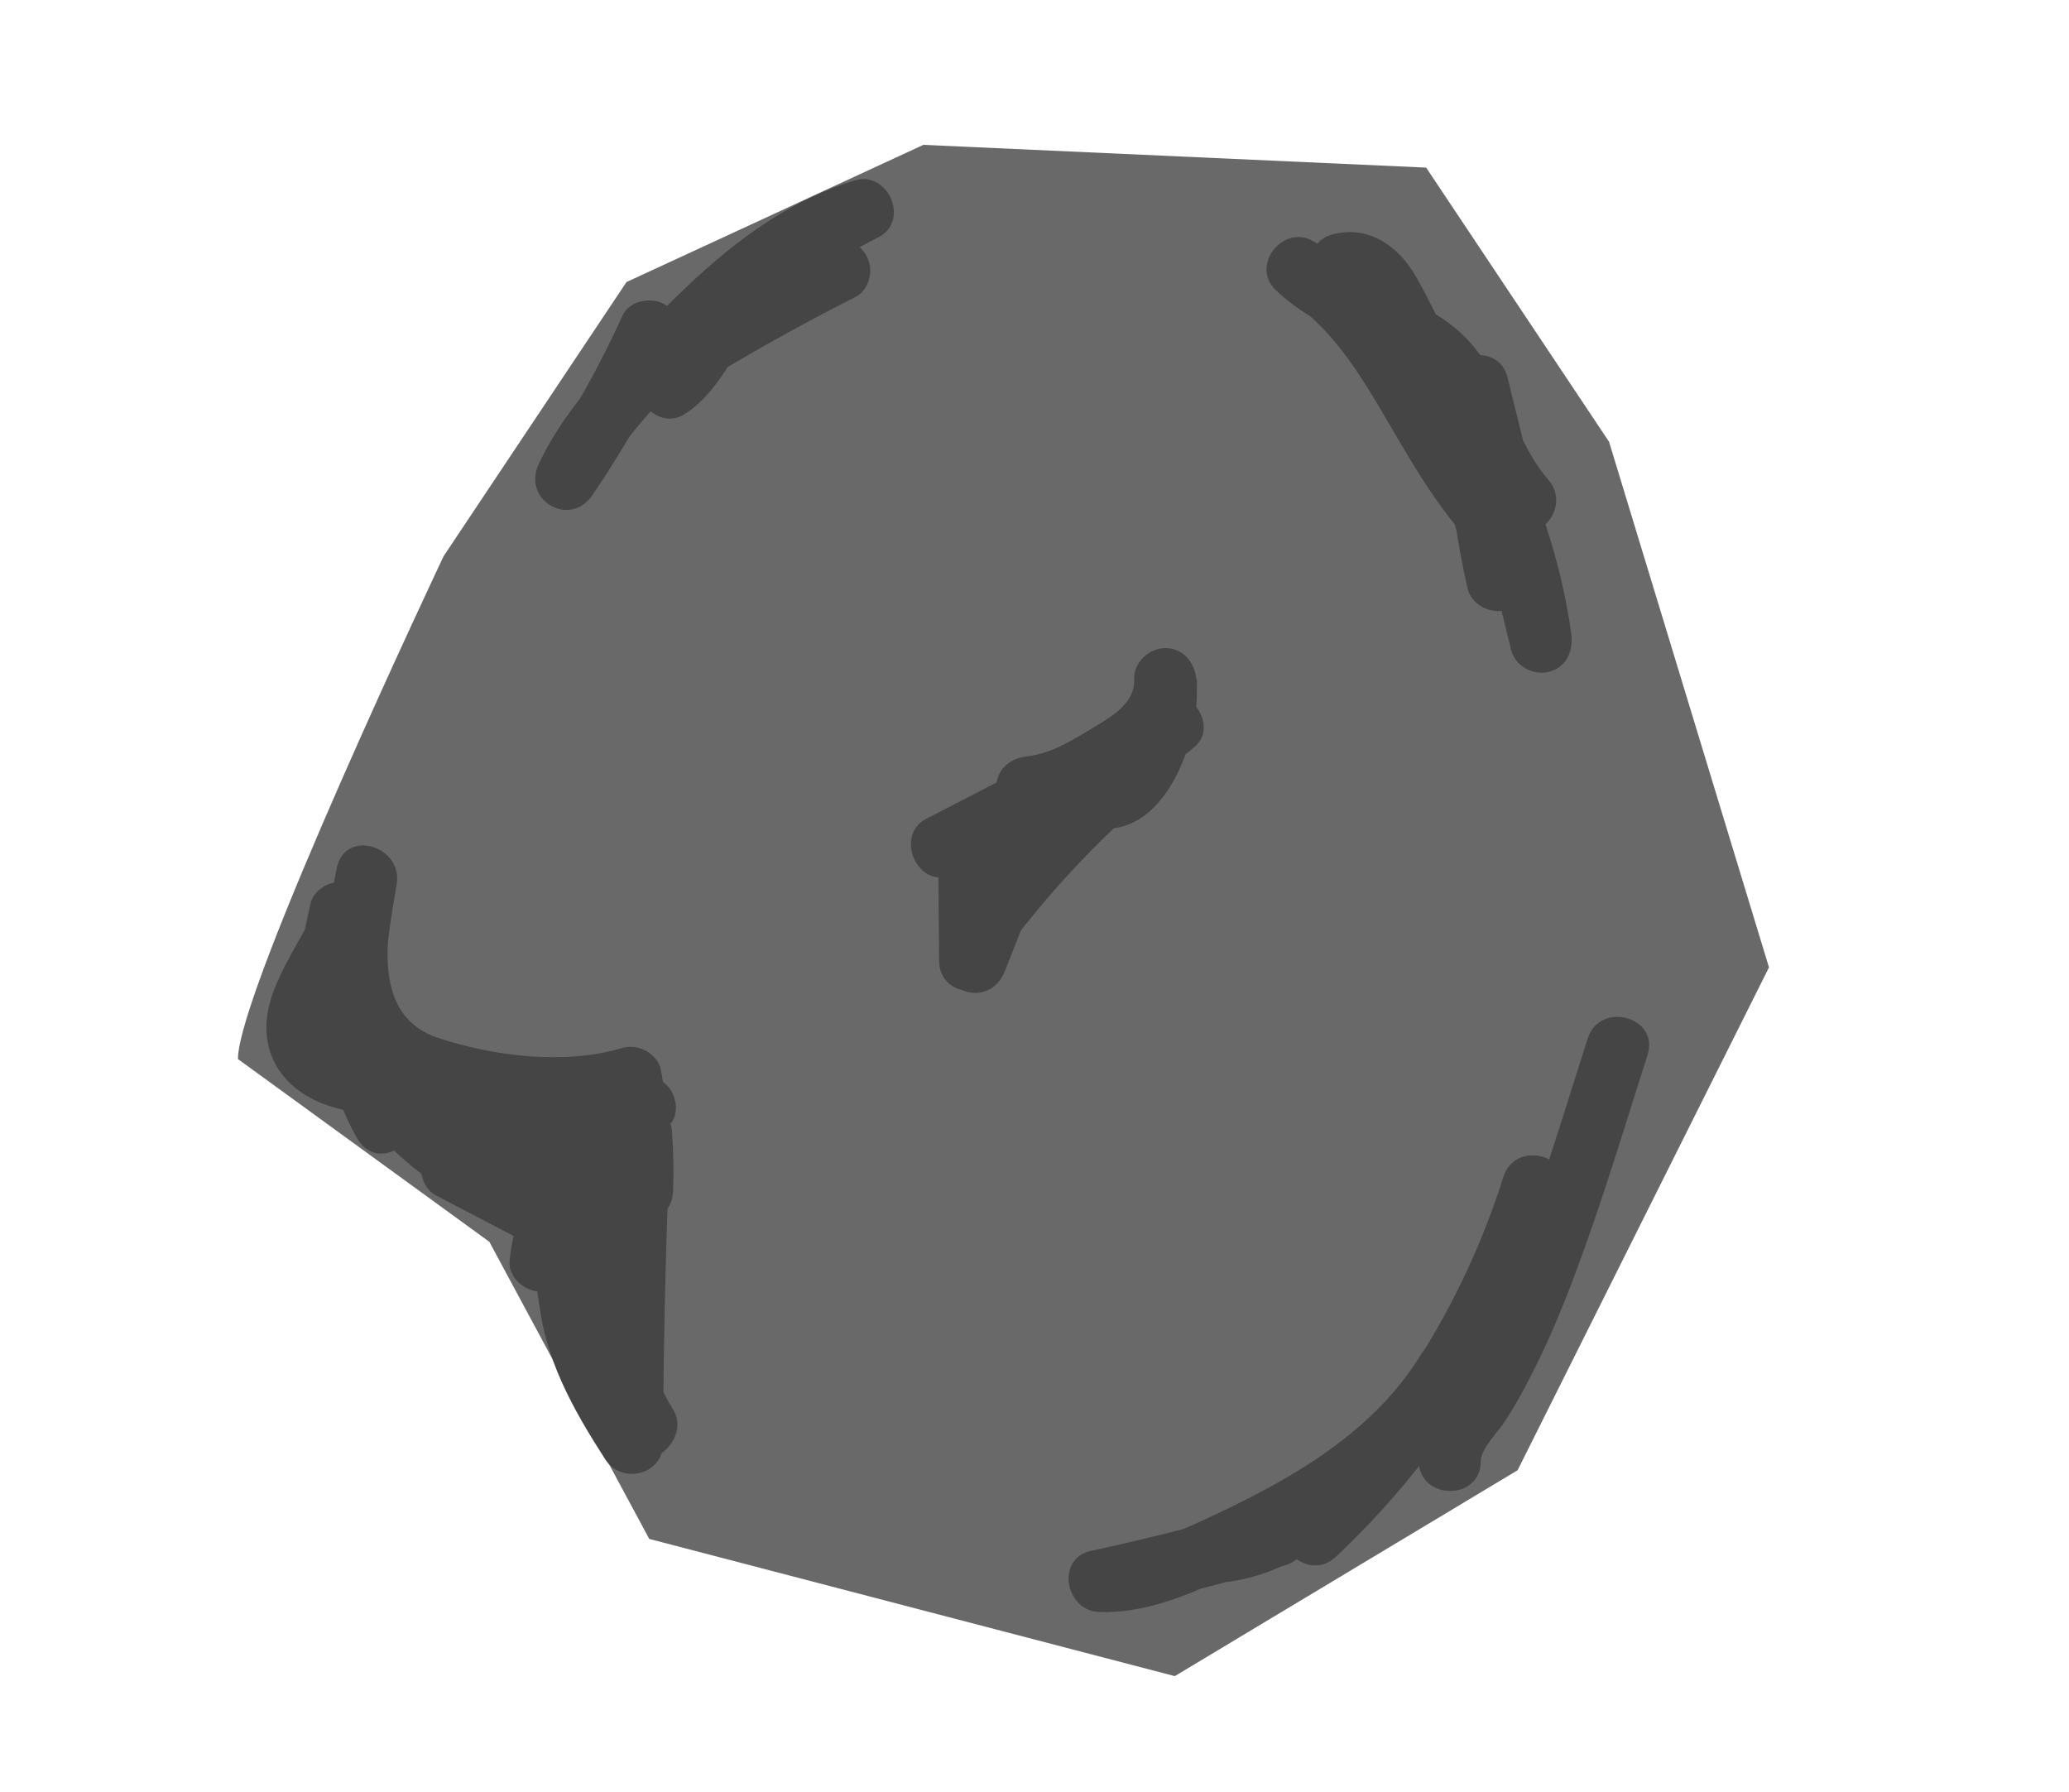
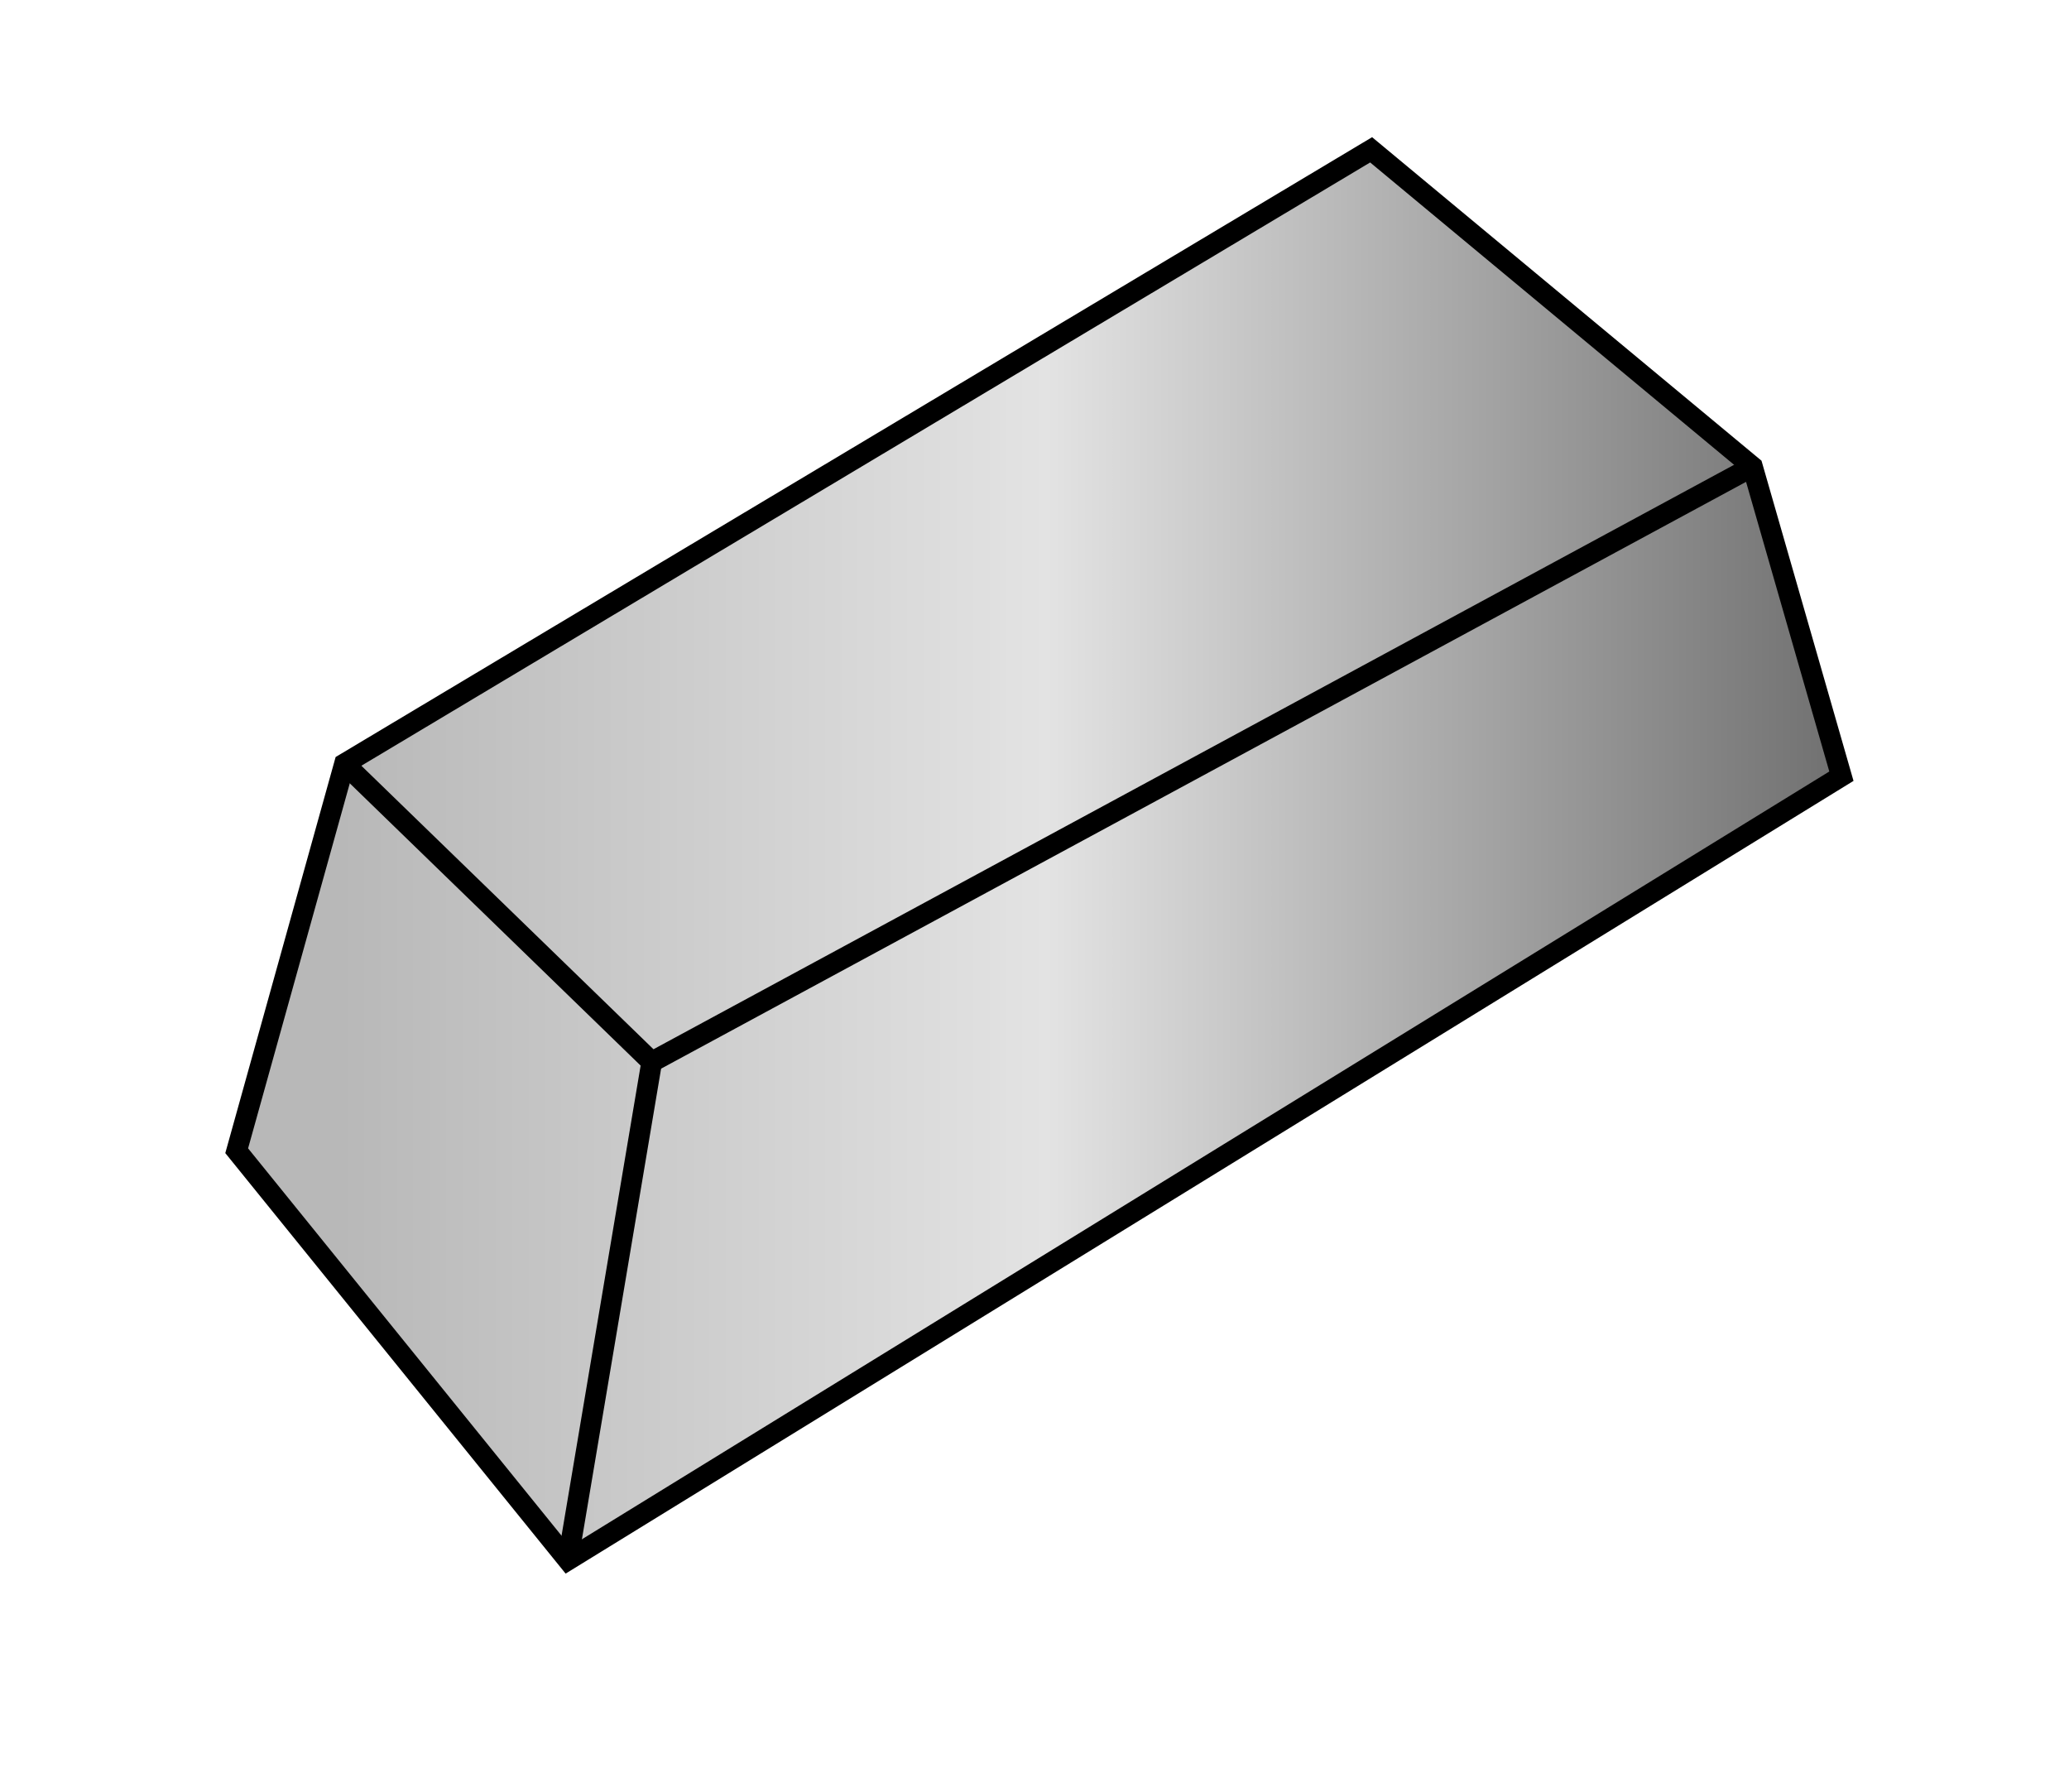
<svg xmlns="http://www.w3.org/2000/svg" version="1.1" id="Capa_1" x="0px" y="0px" viewBox="0 0 100 86.6" style="enable-background:new 0 0 100 86.6;" xml:space="preserve">
  <style type="text/css">
- 	.st0{fill:#696969;}
- 	.st1{fill:#454545;}
+ 	.st0{fill:url(#SVGID_1_);stroke:#000000;stroke-miterlimit:10;}
+ 	.st1{fill:none;stroke:#000000;stroke-miterlimit:10;}
</style>
-   <path class="st0" d="M11.5,51.18c0-3.31,9.94-24.3,9.94-24.3l8.84-13.25L44.63,7l24.3,1.1l8.84,13.25l7.73,25.4l-12.15,24.3  L56.78,81l-25.4-6.63l-7.73-14.36L11.5,51.18z" />
-   <g>
-     <g>
-       <path class="st1" d="M65.24,14.2c0.48-0.12,1.35,2.1,1.57,2.54c0.62,1.25,1.23,2.51,1.79,3.78c1.1,2.52,1.96,5.16,2.35,7.89    c0.96-0.27,1.93-0.53,2.89-0.8c-0.67-2.96-0.97-5.97-0.91-9c-0.98,0.13-1.96,0.27-2.95,0.4c1.02,4.13,2.04,8.27,3.06,12.4    c0.19,0.79,1.08,1.26,1.85,1.05c0.86-0.24,1.16-1.04,1.05-1.85c-0.89-6.34-3.87-12.28-8.34-16.84c-1.16-1.18-3.38,0.41-2.36,1.82    c2.53,3.49,5.13,7.05,6.69,11.1c0.84-0.49,1.67-0.97,2.51-1.46c-4.57-3.8-5.68-10.41-10.96-13.57c-1.45-0.86-3.07,1.17-1.82,2.36    c1.02,0.96,2.2,1.63,3.45,2.24c1.15,0.56,2.42,1.06,3.37,1.93c1.01,0.92,1.54,2.2,2.08,3.43c0.58,1.33,1.2,2.57,2.15,3.68    c1.26,1.46,3.38-0.67,2.12-2.12c-1.83-2.12-2.1-5.16-4.24-7.1c-2.01-1.83-4.86-2.32-6.82-4.17c-0.61,0.79-1.21,1.57-1.82,2.36    c2.38,1.42,3.81,3.85,5.17,6.18c1.46,2.49,2.93,5.06,5.18,6.92c1.02,0.85,3.1,0.08,2.51-1.46c-1.67-4.32-4.3-8.09-6.99-11.82    c-0.79,0.61-1.57,1.21-2.36,1.82c4.14,4.23,6.75,9.67,7.57,15.52c0.96-0.27,1.93-0.53,2.89-0.8c-1.02-4.13-2.04-8.27-3.06-12.4    c-0.41-1.67-2.92-1.27-2.95,0.4c-0.06,3.3,0.29,6.59,1.02,9.8c0.18,0.79,1.09,1.26,1.85,1.05c0.86-0.24,1.16-1.04,1.05-1.85    c-0.5-3.44-1.75-6.69-3.21-9.83c-0.69-1.48-1.37-3.01-2.18-4.43c-0.84-1.47-2.27-2.49-4.01-2.05    C62.57,11.78,63.36,14.68,65.24,14.2L65.24,14.2z" />
-     </g>
-   </g>
-   <g>
-     <g>
-       <path class="st1" d="M64.57,75.23c5.1-4.8,8.88-10.87,10.98-17.55c0.58-1.85-2.31-2.64-2.89-0.8    c-1.95,6.19-5.49,11.77-10.21,16.22C61.04,74.44,63.17,76.56,64.57,75.23L64.57,75.23z" />
-     </g>
-   </g>
-   <g>
-     <g>
-       <path class="st1" d="M71.57,70.6c0-0.6,0.89-1.46,1.2-1.96c0.44-0.69,0.84-1.4,1.21-2.13c0.81-1.57,1.5-3.21,2.12-4.87    c1.32-3.5,2.39-7.1,3.53-10.66c0.59-1.84-2.3-2.63-2.89-0.8c-1.18,3.67-2.28,7.38-3.66,10.99c-0.62,1.63-1.34,3.22-2.19,4.75    c-0.82,1.46-2.34,2.93-2.32,4.68C68.59,72.53,71.59,72.54,71.57,70.6L71.57,70.6z" />
-     </g>
-   </g>
-   <g>
-     <g>
-       <path class="st1" d="M61.29,72.76c-2.83,0.84-5.68,1.57-8.57,2.19c-1.7,0.37-1.24,2.89,0.4,2.95c2.09,0.07,4-0.7,5.88-1.54    c1.58-0.7,3.15-1.46,4.65-2.33c3.03-1.76,5.77-4.02,7.61-7.04c-0.91-0.12-1.83-0.24-2.74-0.36c0,0.09,0.01,0.09,0.02-0.03    c-0.04,0.07-0.08,0.14-0.12,0.21c-0.12,0.18-0.26,0.33-0.41,0.48c-0.43,0.43-0.91,0.81-1.36,1.21c-0.87,0.76-1.74,1.54-2.63,2.28    c-1.58,1.32-3.28,2.45-5.35,2.75c-0.8,0.12-1.24,1.13-1.05,1.85c0.24,0.86,1.04,1.17,1.85,1.05c2.75-0.41,5.03-2.12,7.09-3.88    c1.14-0.97,2.3-1.94,3.39-2.96c1.08-1.01,1.79-2.25,1.46-3.76c-0.28-1.3-2.1-1.41-2.74-0.36c-1.57,2.58-3.95,4.46-6.53,5.96    c-1.31,0.76-2.67,1.43-4.04,2.06c-1.58,0.72-3.2,1.46-4.97,1.4c0.13,0.98,0.27,1.96,0.4,2.95c2.88-0.62,5.74-1.35,8.57-2.19    C63.93,75.11,63.15,72.21,61.29,72.76L61.29,72.76z" />
-     </g>
-   </g>
-   <g>
-     <g>
-       <path class="st1" d="M27.63,60.92c0.23-2.45,2.28-4.51,3.96-6.24c-0.85-0.35-1.71-0.71-2.56-1.06c-0.13,1.2-0.25,2.39-0.38,3.59    c-0.02,0.15-0.06,0.59-0.07,0.62c-0.01,0.05-0.07,0.41-0.07,0.32c0-0.04,0.22-0.1,0.22-0.07c0,0.03-0.4-0.03-0.36-0.02    c-0.88-0.19-1.74-0.78-2.59-1.22c-1.06-0.55-2.11-1.1-3.17-1.65c-0.25,0.93-0.5,1.86-0.76,2.8c0.92-0.1,1.78,0.55,2.69,0.75    c1.06,0.23,2.17,0.14,3.18-0.25c2.09-0.82,3.44-2.51,4.74-4.25c0.35-0.47,0.22-1.25-0.12-1.67c-0.4-0.5-0.96-0.64-1.58-0.54    c-3.79,0.64-7.68,0.39-11.38-0.64c-0.64-0.18-1.36,0.12-1.69,0.69c-0.31,0.52-0.28,1.42,0.23,1.82c1.43,1.11,2.97,1.97,4.69,2.56    c0.81,0.27,1.64,0.47,2.48,0.59c0.47,0.07,0.94,0.13,1.41,0.16c0.2,0.01,0.41,0.02,0.61,0.02c0.07,0,0.14,0,0.2,0    c0.49,0.04,0.27-0.18-0.65-0.64c-0.01-0.13-0.02-0.14-0.02-0.03c0,0.11,0,0.1,0.01,0c-0.05,0.16-0.09,0.33-0.13,0.49    c-0.11,0.38-0.21,0.76-0.29,1.15c-0.18,0.84-0.31,1.7-0.34,2.56c-0.06,1.73,0.31,3.51,1.28,4.96c0.41,0.62,1.17,0.92,1.87,0.61    c0.74-0.33,0.97-1,0.87-1.77c-0.05-0.39,0.22-1.17,0.48-1.7c0.4-0.83,0.85-1.64,1.18-2.5c0.34-0.89,0.44-1.82,0.42-2.76    c-0.02-0.83-0.12-1.55,0.29-2.14c-0.93-0.25-1.86-0.5-2.8-0.76c0.07,0.96,0.09,1.92,0.05,2.89c-0.03,0.81,0.71,1.5,1.5,1.5    c0.84,0,1.47-0.69,1.5-1.5c0.04-0.96,0.02-1.93-0.05-2.89c-0.11-1.51-1.93-2.01-2.8-0.76c-0.66,0.96-0.74,2.13-0.71,3.26    c0.02,0.88,0.01,1.59-0.29,2.33c-0.37,0.91-0.89,1.75-1.27,2.66c-0.43,1.04-0.55,2.05-0.4,3.16c0.91-0.39,1.83-0.77,2.74-1.16    c-0.85-1.28-0.99-2.71-0.81-4.23c0.18-1.48,1.25-3.34,0.34-4.77c-0.6-0.94-1.59-0.93-2.58-0.98c-0.82-0.04-1.62-0.17-2.42-0.38    c-1.52-0.4-3-1.08-4.24-2.05c-0.49,0.84-0.97,1.67-1.46,2.51c4.23,1.18,8.64,1.37,12.97,0.64c-0.56-0.73-1.13-1.47-1.69-2.2    C29,53.89,28,55.27,26.54,55.73c-1.63,0.51-3.01-0.93-4.69-0.74c-0.67,0.07-1.26,0.42-1.45,1.1c-0.17,0.62,0.1,1.39,0.69,1.69    c1.3,0.68,2.6,1.36,3.91,2.04c1.16,0.61,2.44,1.39,3.81,1.25c1.69-0.17,2.54-1.43,2.75-3.02c0.19-1.47,0.32-2.95,0.47-4.43    c0.14-1.33-1.71-1.93-2.56-1.06c-2.31,2.37-4.51,4.94-4.84,8.36c-0.08,0.81,0.74,1.5,1.5,1.5C27,62.42,27.55,61.73,27.63,60.92    L27.63,60.92z" />
-     </g>
-   </g>
-   <g>
-     <g>
-       <path class="st1" d="M30.09,15.25c-1.14,2.51-2.48,4.9-4.04,7.17c0.86,0.5,1.73,1.01,2.59,1.51c1.34-2.85,3.79-5.11,6-7.3    c2.15-2.12,4.53-4.13,7.48-5.02c-0.39-0.91-0.77-1.83-1.16-2.74c-1.99,1.04-3.99,2.12-5.63,3.67c-0.8,0.75-1.47,1.62-2.03,2.56    c-0.47,0.79-0.89,1.78-1.69,2.31c0.68,0.68,1.37,1.37,2.05,2.05c1.59-2.68,4.26-4.43,7.32-4.95c-0.39-0.91-0.77-1.83-1.16-2.74    c-2.86,1.45-5.65,3.03-8.37,4.72c-1.63,1.02-0.13,3.62,1.51,2.59c2.72-1.7,5.51-3.27,8.37-4.72c0.66-0.33,0.9-1.23,0.61-1.87    c-0.32-0.73-1.01-1-1.77-0.87c-3.79,0.64-7.16,3.04-9.11,6.33c-0.74,1.25,0.77,2.89,2.05,2.05c1.9-1.24,2.47-3.46,4.01-5.02    c1.51-1.54,3.46-2.53,5.35-3.52c1.51-0.79,0.47-3.23-1.16-2.74c-3.37,1.02-6.15,3.2-8.63,5.63c-2.44,2.39-5.17,4.94-6.64,8.07    c-0.82,1.74,1.49,3.12,2.59,1.51c1.55-2.27,2.9-4.67,4.04-7.17c0.33-0.74,0.21-1.61-0.54-2.05C31.5,14.34,30.42,14.51,30.09,15.25    L30.09,15.25z" />
-     </g>
-   </g>
-   <g>
-     <g>
-       <path class="st1" d="M49.68,39.56c1.93-0.2,3.62-1.09,5.23-2.12c1.61-1.03,3.03-2.57,2.94-4.61c-1,0-2,0-3,0    c0.11,1.08-0.15,2.13-0.53,3.13c-0.09,0.24-0.57,1.24-0.89,1.08c0.1,0.79,0.2,1.57,0.3,2.36c1.33-1.1,2.66-2.19,3.99-3.29    c1.3-1.07-0.43-3.35-1.82-2.36c-3.32,2.36-6.93,4.29-10.76,5.68c0.39,0.91,0.77,1.83,1.16,2.74c2.19-1.13,4.38-2.26,6.58-3.4    c1.48-0.77,0.45-3.36-1.16-2.74c-1.13,0.44-2.1,1.03-3.06,1.77c-0.88,0.68-1.83,1.4-2.5,2.29c-0.69,0.92-0.89,2.04-0.77,3.17    c0.09,0.91,0.39,1.89,0.08,2.77c0.98,0.13,1.96,0.27,2.95,0.4c-0.01-0.99-0.02-1.97-0.03-2.96c0-0.49-0.01-0.99-0.01-1.48    c0-0.18,0.07-0.5-0.01-0.67c-0.12-0.28,0.15-0.24-0.14-0.05c0.53-0.36,1.41-0.63,2.06-0.88c0.39-0.15,0.79-0.3,1.18-0.44    c0.35-0.12,0.88-0.4,1.2-0.44c-0.25-0.07-0.5-0.14-0.76-0.2c0.03,0.02,0.07,0.05,0.1,0.07c-0.23-0.3-0.46-0.6-0.69-0.9    c0.01,0.04,0.02,0.09,0.03,0.13c0-0.27,0-0.53,0-0.8c0.09-0.43,0.29-0.21,0.02-0.15c0.06-0.01-0.37,0.17-0.32,0.15    c-0.41,0.17-0.84,0.3-1.24,0.5c-0.84,0.42-1.43,1.13-1.81,1.98c-0.84,1.91-1.55,3.88-2.31,5.81c0.91-0.12,1.83-0.24,2.74-0.36    c0.19,0.41,0.04,0.41,0.25,0.1c0.13-0.2,0.28-0.39,0.43-0.58c0.27-0.35,0.55-0.7,0.83-1.04c0.62-0.76,1.27-1.5,1.94-2.22    c1.34-1.44,2.77-2.78,4.28-4.04c0.62-0.52,0.54-1.58,0-2.12c-0.62-0.62-1.5-0.52-2.12,0c-1.82,1.52-3.53,3.17-5.11,4.95    c-0.79,0.89-1.54,1.82-2.27,2.76c-0.88,1.14-1.5,2.27-0.82,3.7c0.25,0.53,0.96,0.8,1.49,0.72c0.63-0.1,1.02-0.49,1.25-1.07    c0.45-1.14,0.9-2.29,1.36-3.43c0.28-0.72,0.57-2.08,1.22-2.49c0.76-0.48,1.76-0.59,2.46-1.29c1.04-1.04,0.77-3.15-0.96-3.18    c-0.59-0.01-1.22,0.28-1.76,0.47c-0.56,0.19-1.11,0.4-1.66,0.61c-1,0.4-2.38,0.76-3.15,1.56c-0.91,0.95-0.74,2.3-0.73,3.51    c0.01,1.26,0.02,2.51,0.03,3.77c0.02,1.75,2.39,1.96,2.95,0.4c0.3-0.86,0.27-1.74,0.15-2.63c-0.08-0.65-0.34-1.56-0.06-2.16    c0.33-0.7,1.28-1.28,1.87-1.76c0.66-0.54,1.4-1.05,2.19-1.36c-0.39-0.91-0.77-1.83-1.16-2.74c-2.19,1.13-4.38,2.26-6.58,3.4    c-1.49,0.77-0.46,3.32,1.16,2.74c4.08-1.47,7.94-3.46,11.48-5.98c-0.61-0.79-1.21-1.57-1.82-2.36c-1.33,1.1-2.66,2.19-3.99,3.29    c-0.72,0.59-0.51,1.95,0.3,2.36c4.02,1.99,6.26-3.7,5.94-6.81c-0.08-0.81-0.63-1.5-1.5-1.5c-0.78,0-1.54,0.69-1.5,1.5    c0.05,1.11-1,1.75-1.84,2.26c-1.01,0.61-2.13,1.34-3.33,1.47c-0.81,0.08-1.5,0.63-1.5,1.5C48.18,38.81,48.87,39.65,49.68,39.56    L49.68,39.56z" />
-     </g>
-   </g>
-   <g>
-     <g>
-       <path class="st1" d="M16.4,49.75c0.15,0.33,0.02,0.01-0.01-0.08c-0.02-0.07-0.03-0.15-0.05-0.23c0.01,0.06,0.02,0.11,0.03,0.17    c-0.05-0.06,0-0.27,0-0.35c0-0.32-0.08,0.23,0.01-0.06c0.04-0.11,0.06-0.22,0.1-0.33c-0.11,0.34,0,0.02,0.05-0.06    c0.08-0.14,0.21-0.23,0.04-0.07c0.1-0.1,0.19-0.2,0.3-0.29c0.49-0.45,0.88-1,0.99-1.67c0.06-0.35,0.08-0.68,0.08-1.03    c0-0.13,0.02-0.26,0-0.39c0.01-0.11,0-0.09-0.02,0.08c0.01-0.08,0.03-0.16,0.06-0.24c0.21-0.72-0.19-1.49-0.87-1.77    c-0.67-0.28-1.51-0.04-1.87,0.61c-0.5,0.89-1.02,1.77-1.49,2.68c-0.49,0.96-0.93,2.04-0.87,3.14c0.13,2.26,2.01,3.51,4.07,3.84    c0.77,0.13,1.65-0.2,1.85-1.05c0.18-0.78-0.23-1.64-1.05-1.85c-0.07-0.02-0.15-0.04-0.22-0.06c0.18,0.08,0.2,0.08,0.05,0.01    c-0.14-0.09-0.13-0.08,0.03,0.04c-0.06-0.05-0.11-0.1-0.17-0.15c-0.05-0.05-0.11-0.11-0.15-0.17c0.12,0.15,0.13,0.16,0.03,0.02    c-0.05-0.1-0.12-0.2-0.17-0.31c0.17,0.33-0.02-0.11-0.05-0.2c-0.02-0.08-0.04-0.15-0.05-0.23c0.02,0.18,0.03,0.18,0.01-0.02    c0-0.2,0-0.4,0.01-0.6c0.02-0.18,0.02-0.2,0-0.05c0.01-0.07,0.02-0.15,0.04-0.22c0.3-1.59,1.02-3.1,0.84-4.76    c-0.08-0.75-0.51-1.37-1.3-1.47c-0.7-0.09-1.49,0.34-1.65,1.07c-0.31,1.42-0.62,2.84-0.93,4.26c-0.3,1.37-0.78,3.04,0.16,4.28    c0.47,0.63,1.32,1.01,2.05,0.54c0.62-0.4,1.04-1.38,0.54-2.05c-0.09-0.12-0.17-0.3-0.09-0.06c-0.05-0.15-0.07-0.33-0.05-0.07    c-0.01-0.12-0.01-0.25-0.01-0.37c0.01-0.13,0.05-0.37,0-0.11c0.1-0.61,0.25-1.21,0.39-1.82c0.28-1.27,0.55-2.53,0.83-3.8    c-0.98-0.13-1.96-0.27-2.95-0.4c0.02,0.22,0.04,0.45,0.03,0.67c0,0.1-0.02,0.2-0.02,0.3c-0.01,0.11-0.01,0.1,0.01-0.03    c-0.01,0.05-0.02,0.1-0.03,0.15c-0.09,0.42-0.19,0.84-0.31,1.25c-0.27,0.95-0.54,1.91-0.58,2.91c-0.06,1.87,0.98,3.85,2.89,4.33    c0.27-0.96,0.53-1.93,0.8-2.89c-0.31-0.05-0.62-0.11-0.92-0.2c-0.08-0.02-0.15-0.05-0.22-0.07c-0.35-0.11,0.16,0.09-0.02,0    c-0.14-0.07-0.27-0.14-0.4-0.22c-0.04-0.03-0.2-0.18-0.08-0.05c0.14,0.14-0.03-0.04-0.06-0.07c-0.03-0.03-0.17-0.22-0.06-0.06    c0.11,0.17-0.02-0.06-0.04-0.08c-0.1-0.11,0.03,0.17-0.01,0c-0.02-0.08-0.04-0.17-0.07-0.25c-0.06-0.18-0.02,0.19,0.01,0.01    c0.01-0.1,0.01-0.23,0.01-0.33c0,0.15-0.03,0.14,0.01,0c0.02-0.09,0.04-0.18,0.06-0.27c0.05-0.18,0.12-0.36,0.18-0.53    c-0.05,0.15-0.03,0.06,0.02-0.04c0.04-0.09,0.08-0.17,0.12-0.26c0.08-0.17,0.17-0.34,0.26-0.5c0.42-0.77,0.86-1.54,1.29-2.31    c-0.91-0.39-1.83-0.77-2.74-1.16c-0.11,0.37-0.15,0.77-0.15,1.15c0,0.15,0,0.3,0,0.45c0,0.06,0,0.13-0.01,0.19    c0.04-0.19,0.04-0.2,0-0.03c-0.14,0.33,0.05-0.13,0.11-0.13c-0.04,0-0.3,0.29-0.34,0.33c-0.25,0.24-0.47,0.5-0.66,0.78    c-0.85,1.22-0.81,2.79-0.23,4.1c0.32,0.72,1.42,0.94,2.05,0.54C16.6,51.32,16.74,50.52,16.4,49.75L16.4,49.75z" />
-     </g>
-   </g>
-   <g>
-     <g>
-       <path class="st1" d="M18.28,54.8c0.77,0.88,1.64,1.62,2.6,2.3c0.5-0.86,1.01-1.73,1.51-2.59c-2.56-1.75-4.08-4.65-4.14-7.74    c-0.98,0.13-1.96,0.27-2.95,0.4c0.83,2.44,1.42,4.94,1.79,7.49c0.91-0.39,1.83-0.77,2.74-1.16c-1.88-3.27-1.26-7.22-0.66-10.76    c0.32-1.87-2.5-2.71-2.89-0.8c-0.75,3.65-1.18,8.41,2.67,10.53c1.66,0.92,3.72,1.15,5.57,1.4c2.15,0.29,4.27,0.31,6.36-0.32    c-0.62-0.35-1.23-0.7-1.85-1.05c0.63,3.01-1.06,6.07-1.21,9.08c-0.14,2.84,0.65,5.68,2.14,8.09c0.68-0.68,1.37-1.37,2.05-2.05    c-1.01-0.77-0.29-3.87-0.21-4.85c0.18-2.15,0.35-4.3,0.53-6.45c-1,0-2,0-3,0c-0.18,4.48-0.28,8.96-0.29,13.45    c0.93-0.25,1.86-0.5,2.8-0.76c-1.24-1.93-2.6-3.97-2.81-6.32c-0.17-1.91-3.17-1.93-3,0c0.27,2.94,1.65,5.39,3.22,7.83    c0.79,1.23,2.79,0.77,2.8-0.76c0.01-4.48,0.11-8.97,0.29-13.45c0.08-1.95-2.84-1.9-3,0c-0.23,2.79-0.47,5.57-0.69,8.36    c-0.17,2.15,0.03,4.15,1.85,5.53c1.23,0.94,2.79-0.85,2.05-2.05c-1.45-2.37-2.06-5.13-1.57-7.89c0.52-2.9,1.58-5.58,0.96-8.57    c-0.16-0.78-1.11-1.27-1.85-1.05c-2.77,0.83-6.18,0.42-8.91-0.48c-3.2-1.05-2.53-4.88-2-7.44c-0.96-0.27-1.93-0.53-2.89-0.8    c-0.74,4.38-1.35,9.04,0.96,13.07c0.91,1.59,2.97,0.43,2.74-1.16c-0.36-2.55-0.96-5.05-1.79-7.49c-0.52-1.54-2.98-1.37-2.95,0.4    c0.08,4.19,2.18,7.97,5.63,10.33c1.6,1.09,3.08-1.49,1.51-2.59c-0.75-0.53-1.39-1.14-1.99-1.83    C19.13,51.22,17.02,53.35,18.28,54.8L18.28,54.8z" />
-     </g>
-   </g>
+   <linearGradient id="SVGID_1_" gradientUnits="userSpaceOnUse" x1="11.437" y1="41.311" x2="89" y2="41.311">
+     <stop offset="0.064" style="stop-color:#B8B8B8" />
+     <stop offset="0.505" style="stop-color:#E3E3E3" />
+     <stop offset="1" style="stop-color:#707070" />
+   </linearGradient>
+   <polygon class="st0" points="16.65,36.91 66.27,7.24 84.7,22.55 89,37.51 27.45,75.39 11.44,55.61 " />
+   <polyline class="st1" points="16.65,36.91 31.5,51.32 84.7,22.55 " />
+   <line class="st1" x1="31.5" y1="51.32" x2="27.45" y2="75.39" />
</svg>
